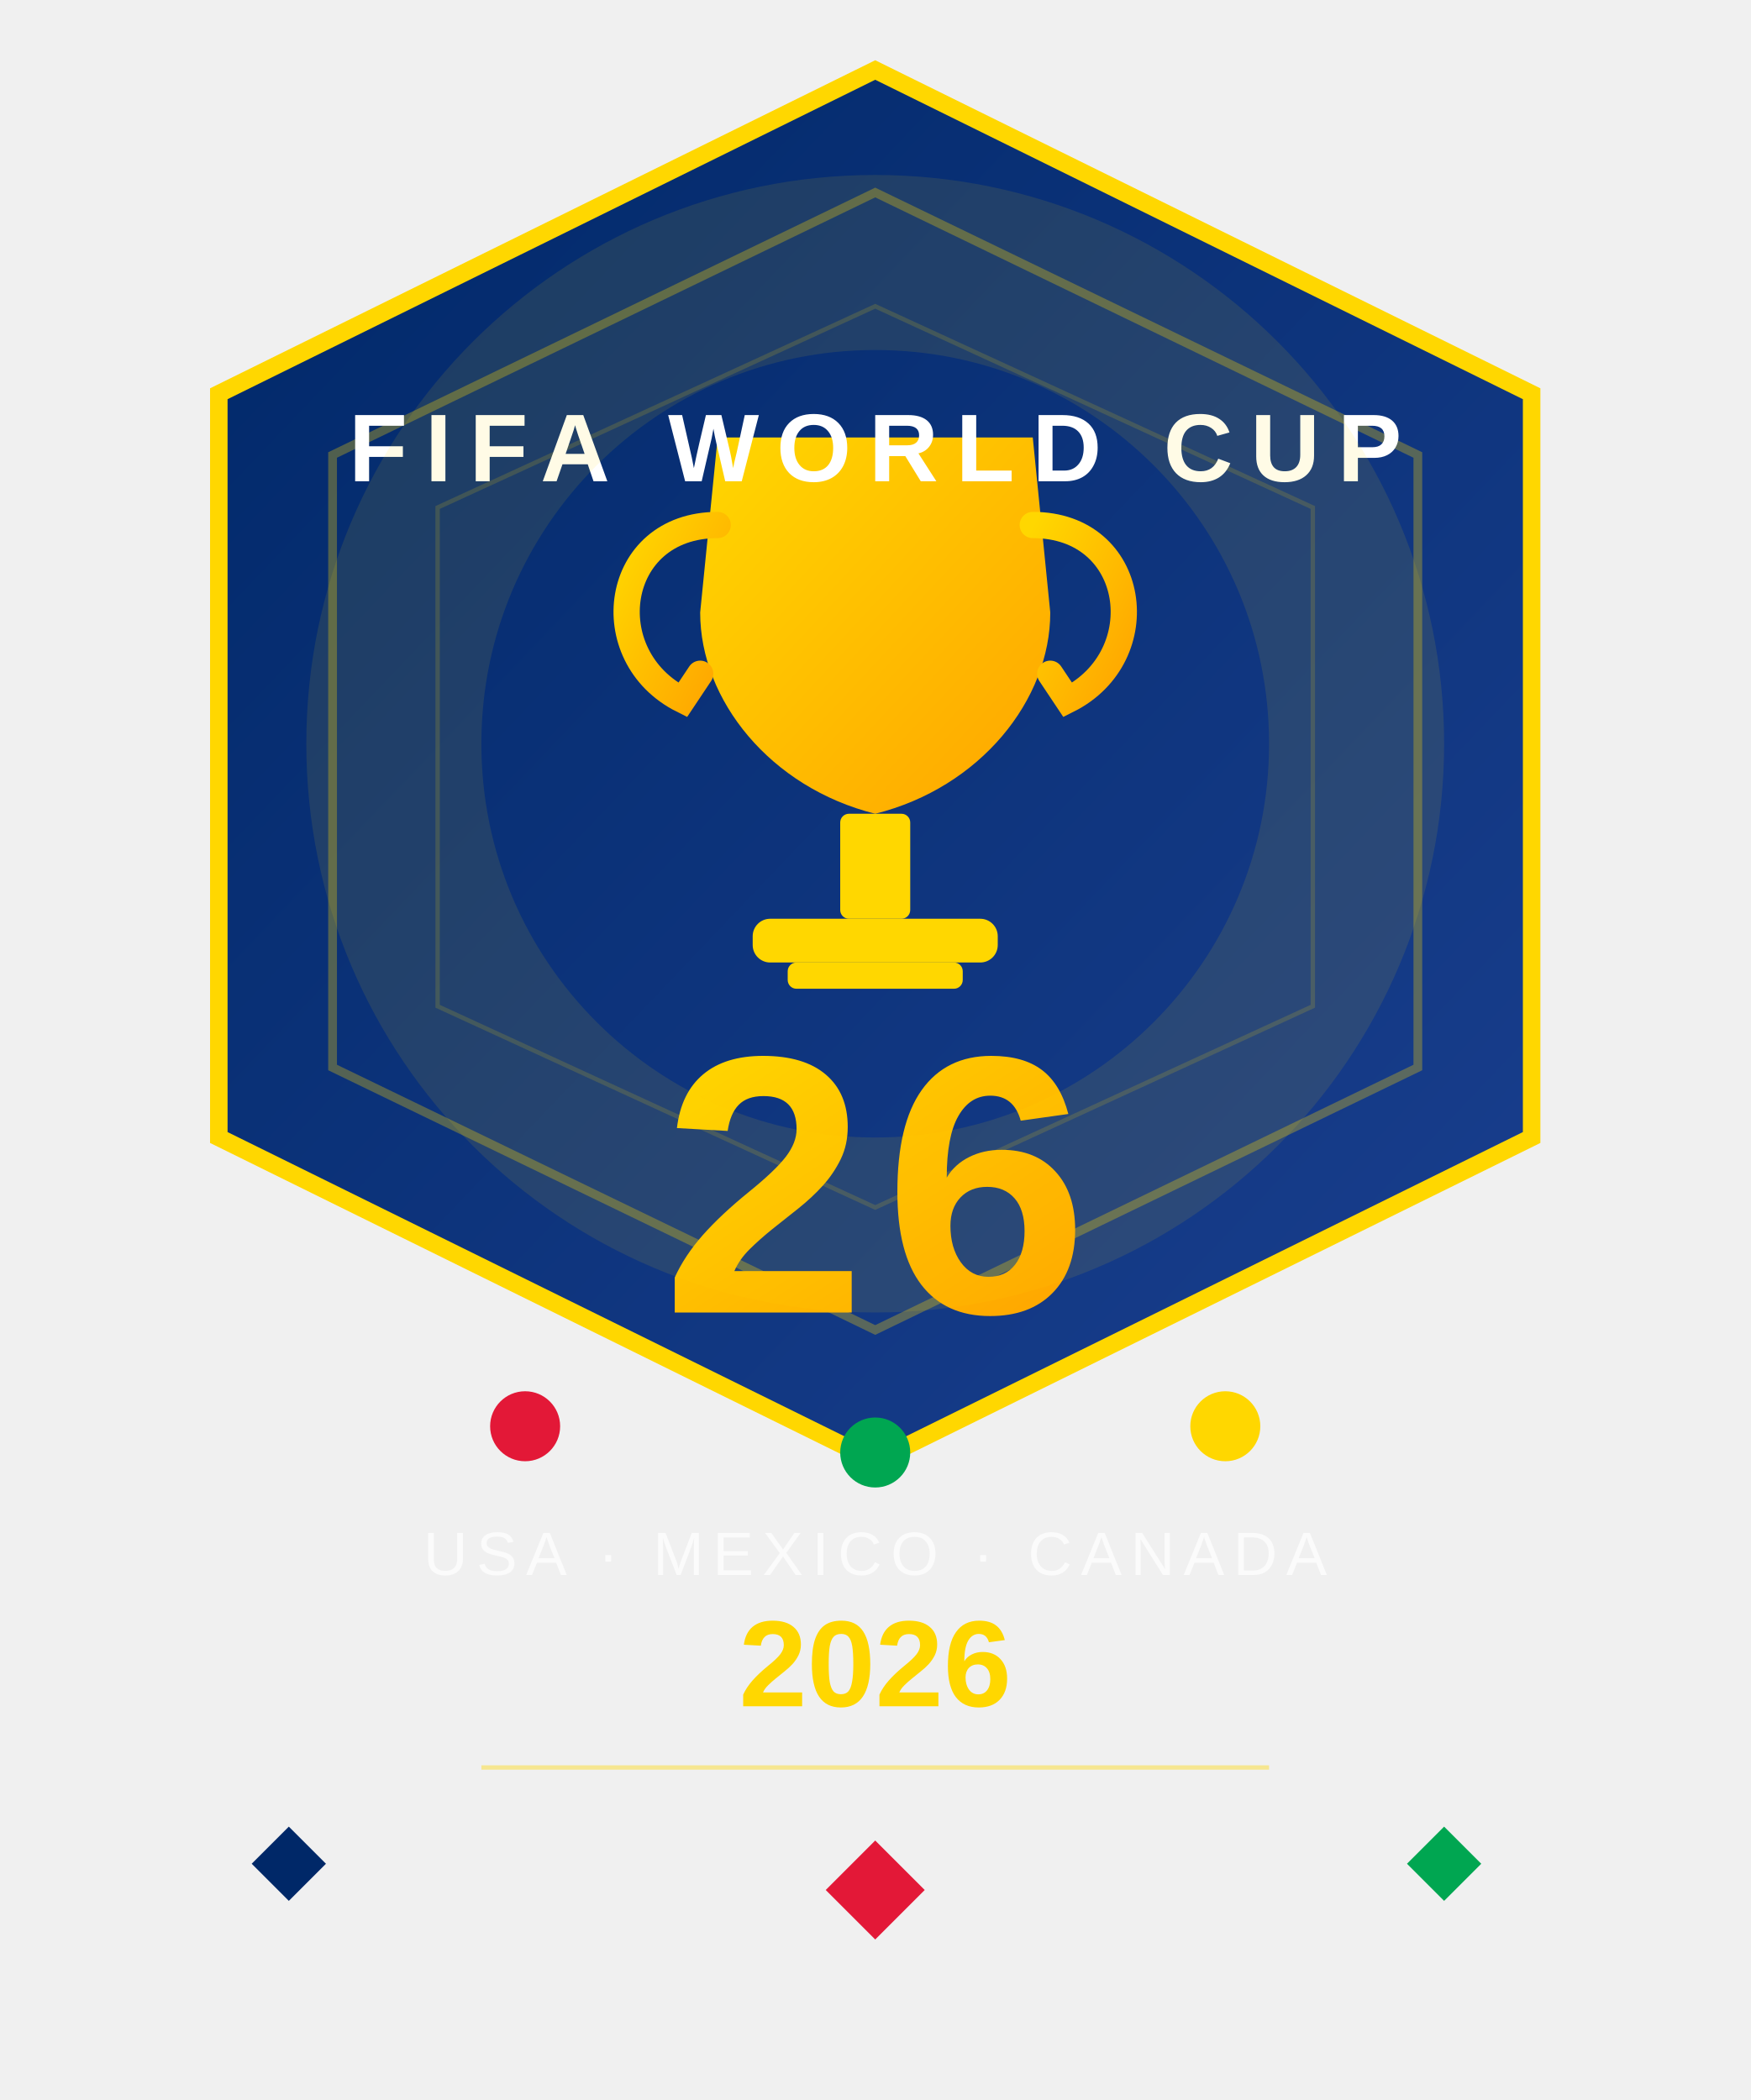
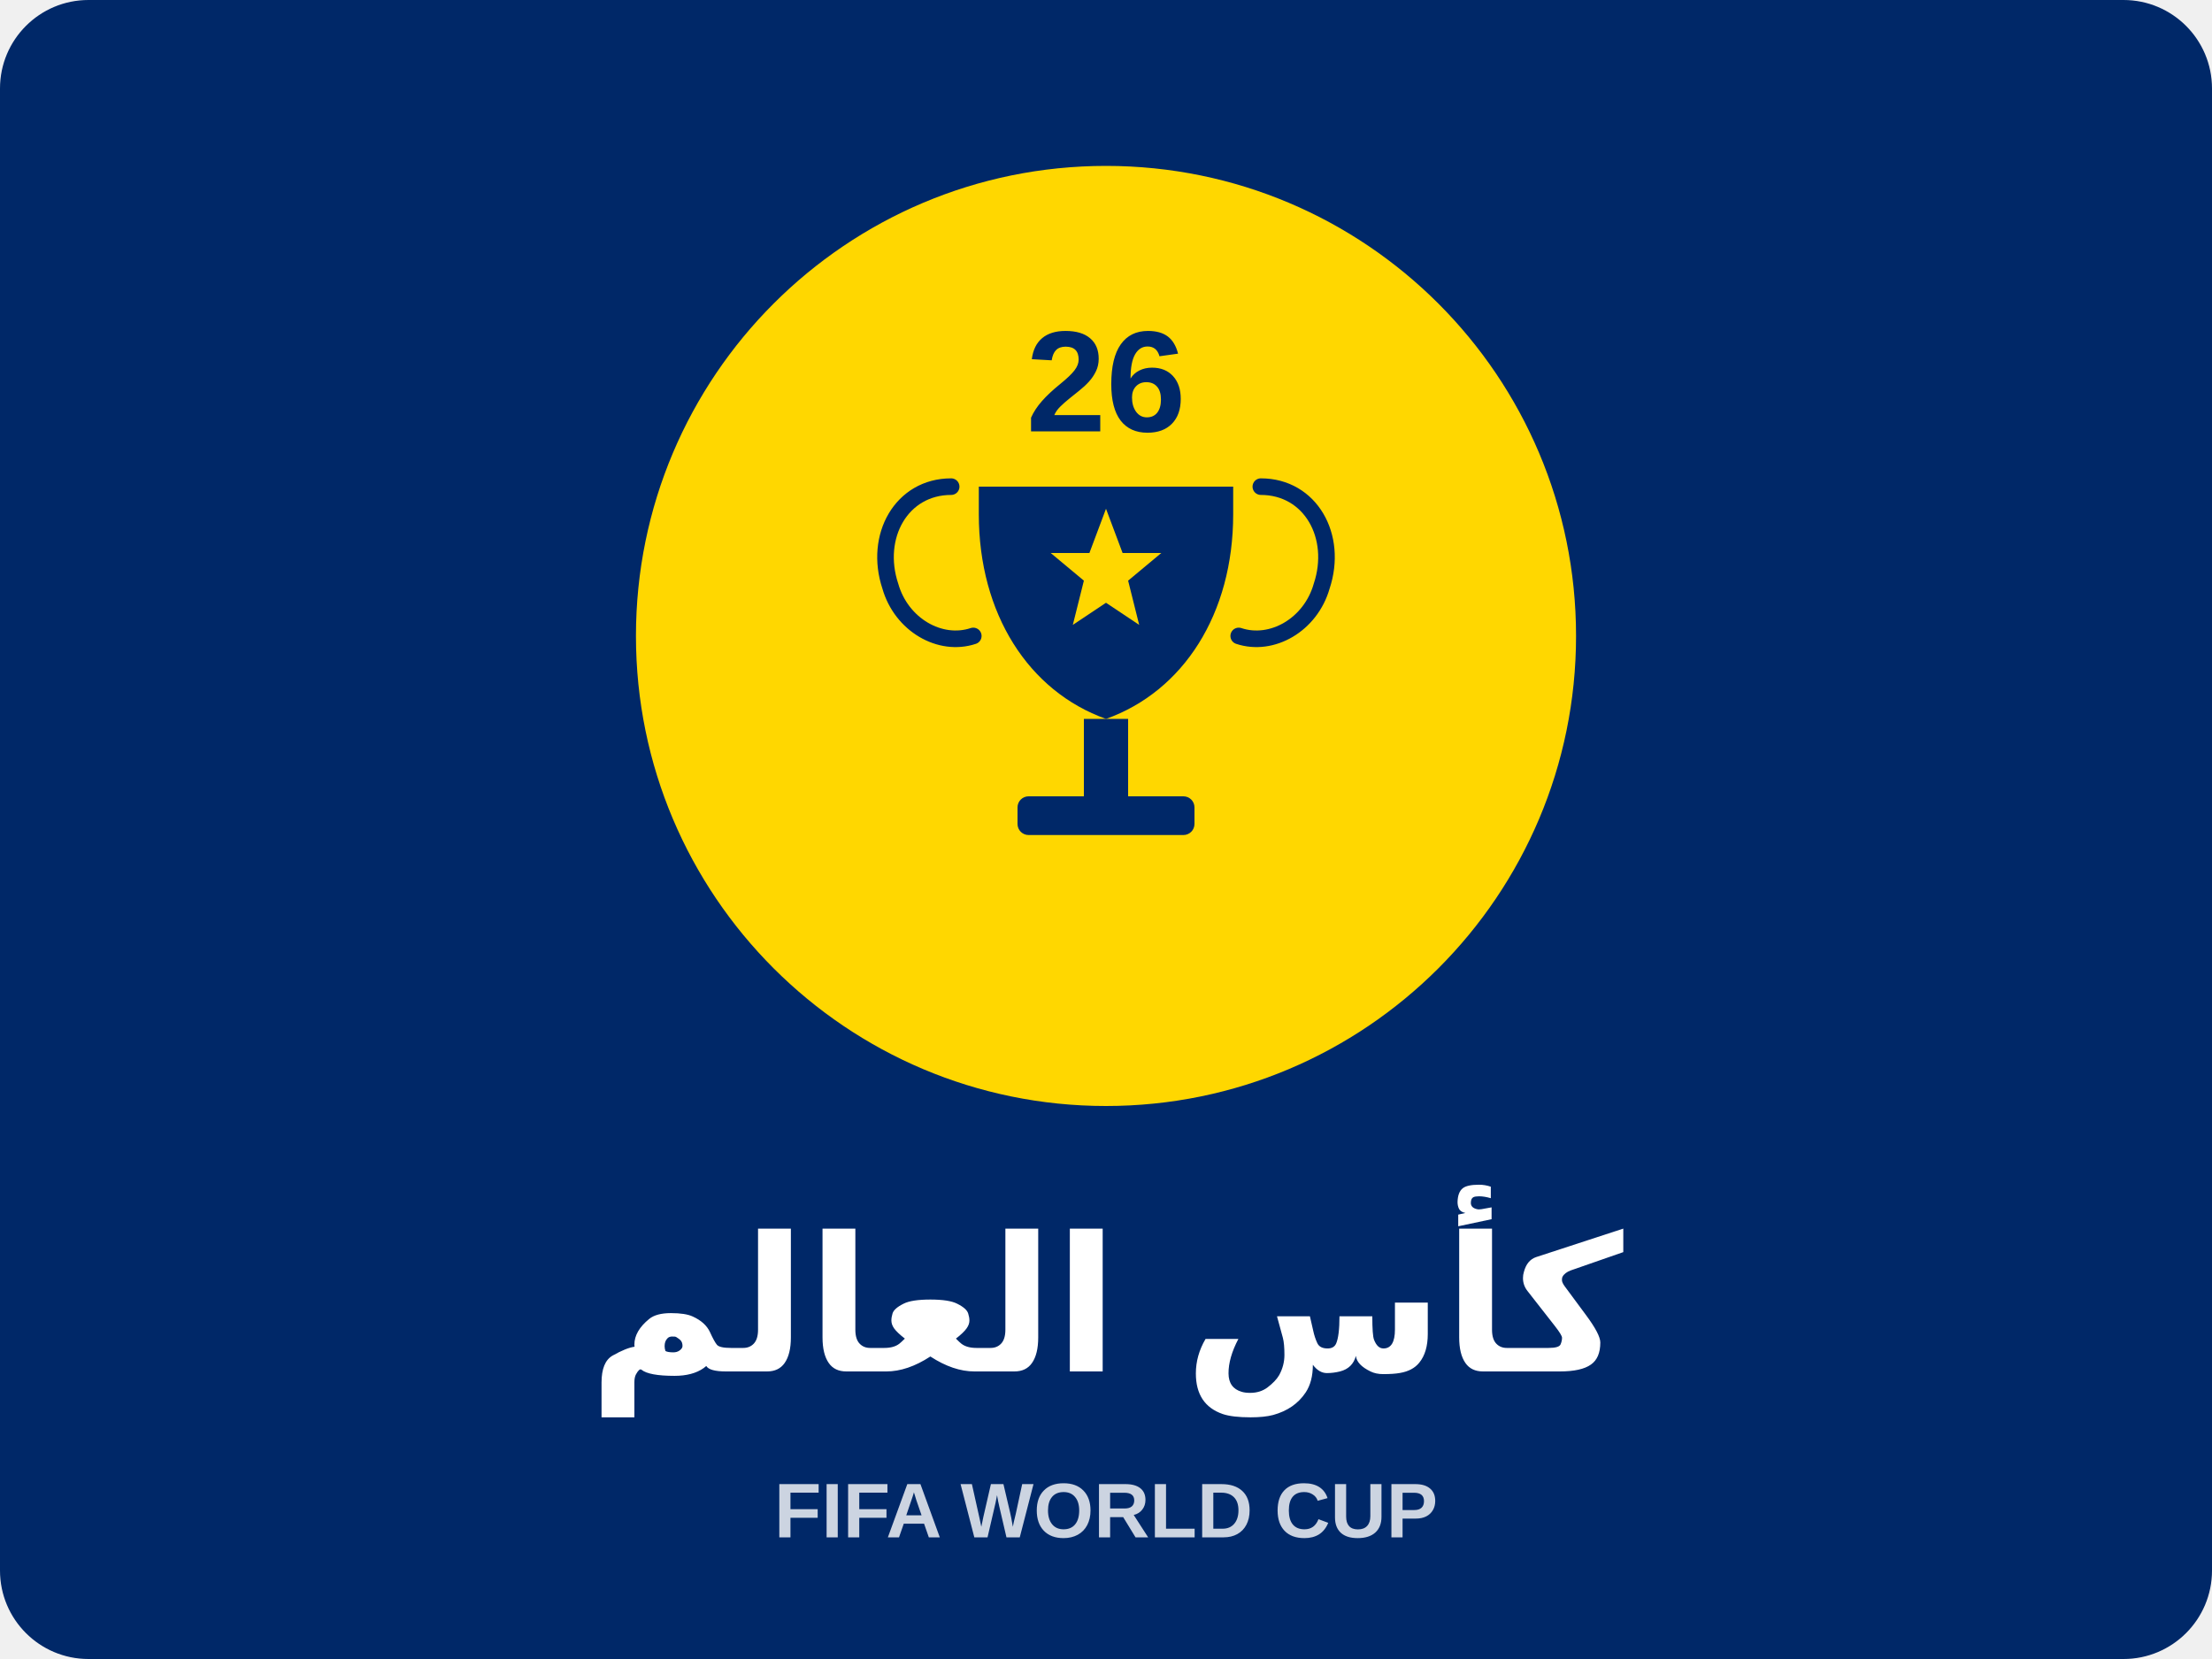
- <svg xmlns="http://www.w3.org/2000/svg" viewBox="0 0 200 240" width="200" height="240">
-   <defs>
-     <linearGradient id="goldGrad" x1="0%" y1="0%" x2="100%" y2="100%">
-       <stop offset="0%" style="stop-color:#FFD700;stop-opacity:1" />
-       <stop offset="100%" style="stop-color:#FFA500;stop-opacity:1" />
-     </linearGradient>
-     <linearGradient id="blueGrad" x1="0%" y1="0%" x2="100%" y2="100%">
-       <stop offset="0%" style="stop-color:#002868;stop-opacity:1" />
-       <stop offset="100%" style="stop-color:#1a3f8f;stop-opacity:1" />
-     </linearGradient>
-   </defs>
-   <polygon points="100,8 175,45 175,130 100,167 25,130 25,45" fill="url(#blueGrad)" stroke="#FFD700" stroke-width="2" />
-   <polygon points="100,22 162,52 162,122 100,152 38,122 38,52" fill="none" stroke="rgba(255,215,0,0.3)" stroke-width="1" />
-   <polygon points="100,35 150,58 150,115 100,138 50,115 50,58" fill="none" stroke="rgba(255,215,0,0.15)" stroke-width="0.5" />
-   <g transform="translate(100,85)">
-     <path d="M-18,-35 L-20,-15 C-20,-5 -12,5 0,8 C12,5 20,-5 20,-15 L18,-35 Z" fill="url(#goldGrad)" />
-     <path d="M-18,-25 C-30,-25 -32,-10 -22,-5 L-20,-8" fill="none" stroke="url(#goldGrad)" stroke-width="3" stroke-linecap="round" />
-     <path d="M18,-25 C30,-25 32,-10 22,-5 L20,-8" fill="none" stroke="url(#goldGrad)" stroke-width="3" stroke-linecap="round" />
-     <rect x="-4" y="8" width="8" height="12" fill="#FFD700" rx="1" />
-     <rect x="-14" y="20" width="28" height="5" fill="#FFD700" rx="2" />
-     <rect x="-10" y="25" width="20" height="3" fill="#FFD700" rx="1" />
-   </g>
-   <text x="100" y="55" text-anchor="middle" fill="white" font-family="Arial, Helvetica, sans-serif" font-size="11" font-weight="bold" letter-spacing="2">FIFA WORLD CUP</text>
-   <text x="100" y="150" text-anchor="middle" fill="url(#goldGrad)" font-family="Arial, Helvetica, sans-serif" font-size="42" font-weight="900" letter-spacing="2">26</text>
-   <circle cx="60" cy="163" r="4" fill="#E31837" />
-   <circle cx="100" cy="166" r="4" fill="#00A651" />
-   <circle cx="140" cy="163" r="4" fill="#FFD700" />
-   <text x="100" y="180" text-anchor="middle" fill="rgba(255,255,255,0.7)" font-family="Arial, Helvetica, sans-serif" font-size="7" letter-spacing="1">USA · MEXICO · CANADA</text>
-   <text x="100" y="195" text-anchor="middle" fill="#FFD700" font-family="Arial, Helvetica, sans-serif" font-size="14" font-weight="bold">2026</text>
-   <line x1="55" y1="202" x2="145" y2="202" stroke="rgba(255,215,0,0.4)" stroke-width="0.5" />
-   <rect x="30" y="210" width="6" height="6" fill="#002868" transform="rotate(45,33,213)" />
-   <rect x="96" y="212" width="8" height="8" fill="#E31837" transform="rotate(45,100,216)" />
-   <rect x="162" y="210" width="6" height="6" fill="#00A651" transform="rotate(45,165,213)" />
-   <circle cx="100" cy="85" r="55" fill="none" stroke="rgba(255,215,0,0.1)" stroke-width="20" />
+ <svg xmlns="http://www.w3.org/2000/svg" viewBox="0 0 400 300" fill="none">
+   <rect width="400" height="300" rx="16" fill="#002868" />
+   <circle cx="200" cy="115" r="85" fill="#FFD700" />
+   <path d="M177 88 h46 v5 c0 18 -9 32 -23 37 c-14 -5 -23 -19 -23 -37 v-5z" fill="#002868" />
+   <path d="M172 88 c-9 0 -14 9 -11 18 c2 7 9 11 15 9" fill="none" stroke="#002868" stroke-width="3" stroke-linecap="round" />
+   <path d="M228 88 c9 0 14 9 11 18 c-2 7 -9 11 -15 9" fill="none" stroke="#002868" stroke-width="3" stroke-linecap="round" />
+   <rect x="196" y="130" width="8" height="14" fill="#002868" />
+   <rect x="184" y="144" width="32" height="7" rx="2" fill="#002868" />
+   <polygon points="200,92 203,100 210,100 204,105 206,113 200,109 194,113 196,105 190,100 197,100" fill="#FFD700" />
+   <text x="200" y="78" text-anchor="middle" font-family="Arial, sans-serif" font-weight="900" font-size="26" fill="#002868">26</text>
+   <text x="200" y="248" text-anchor="middle" font-family="Arial, sans-serif" font-weight="700" font-size="34" fill="white">كأس العالم</text>
+   <text x="200" y="278" text-anchor="middle" font-family="Arial, sans-serif" font-weight="600" font-size="14" fill="white" opacity="0.8">FIFA WORLD CUP</text>
</svg>
